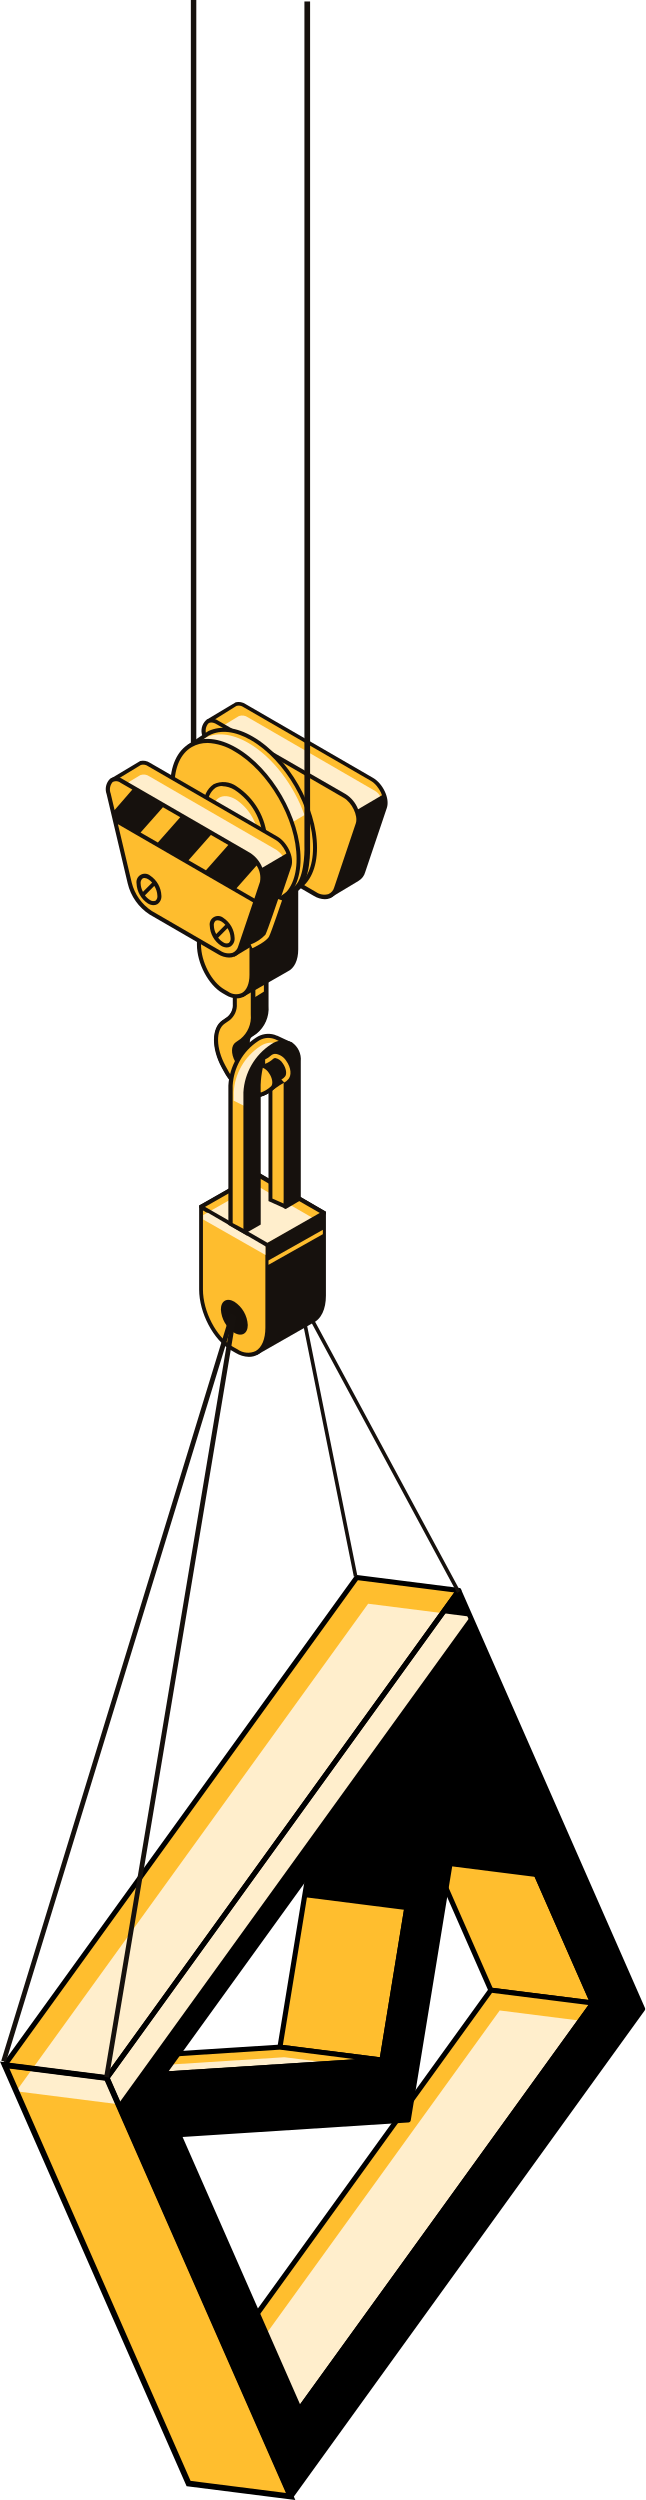
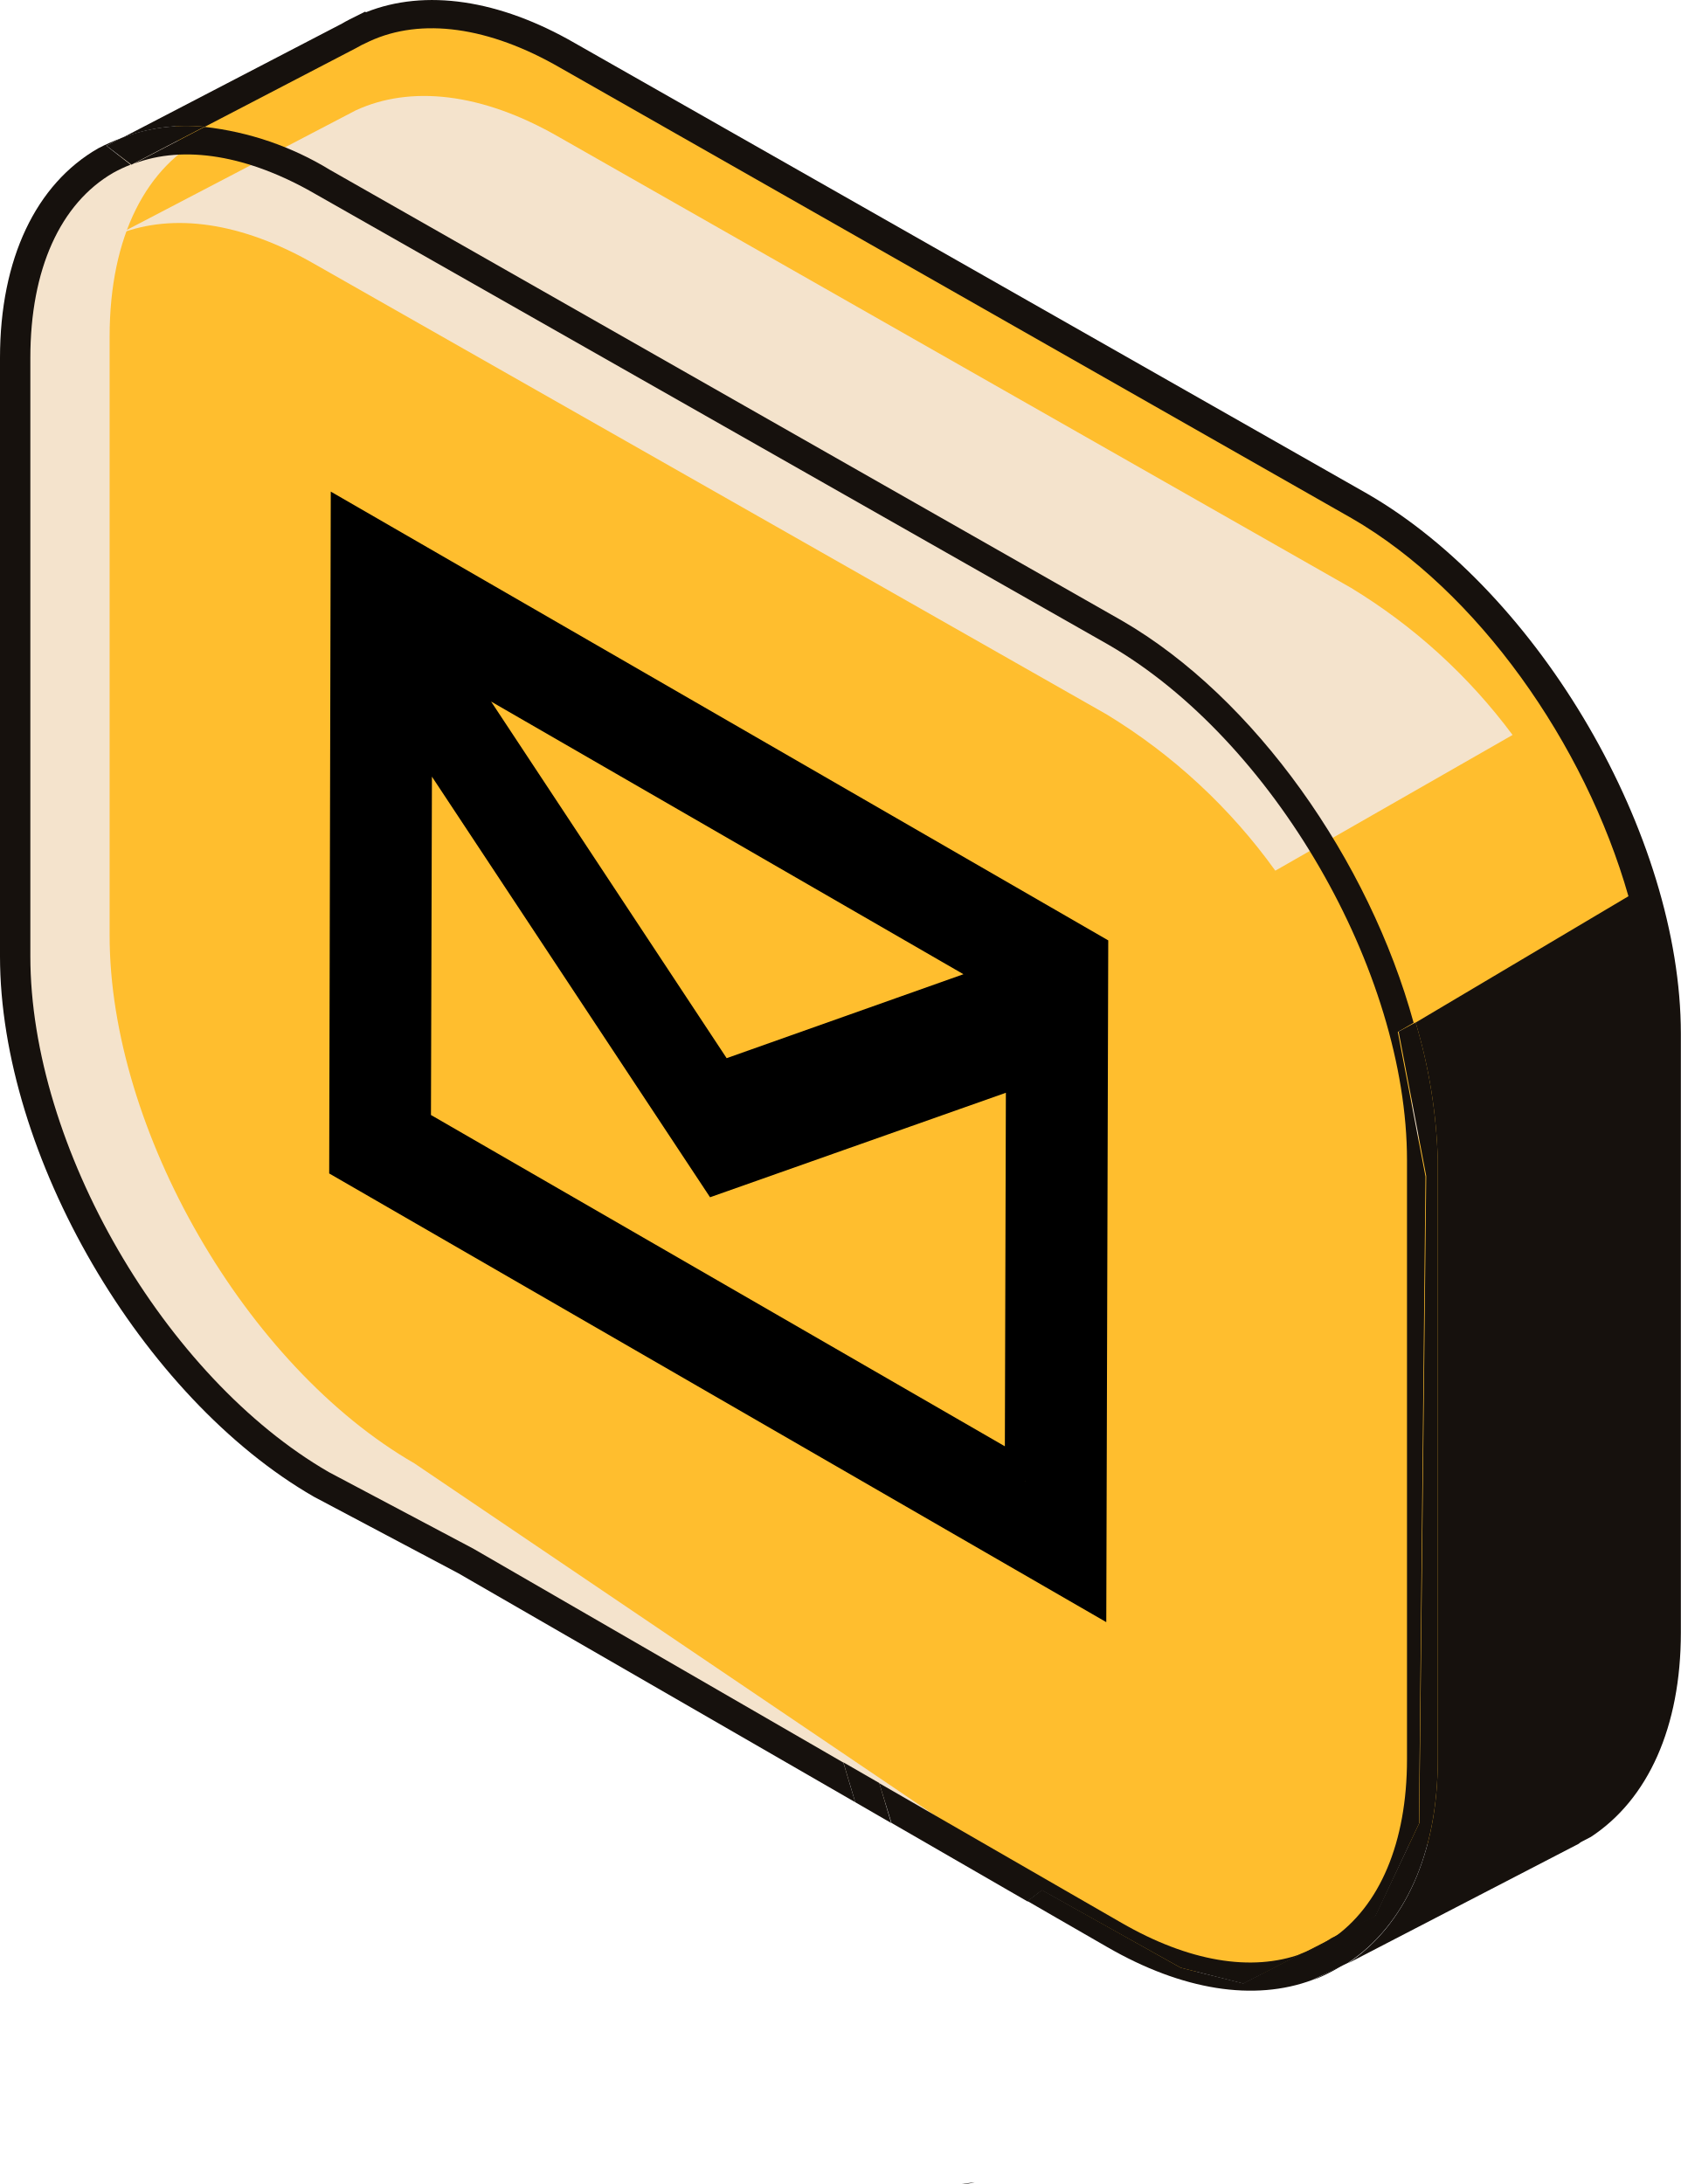
- <svg xmlns="http://www.w3.org/2000/svg" viewBox="0 0 113.69 440.52">
+ <svg xmlns="http://www.w3.org/2000/svg" viewBox="0 0 182.78 237.52">
  <defs>
-     <style>.cls-1{isolation:isolate;}.cls-2{fill:#ffbe2e;}.cls-10,.cls-11,.cls-3,.cls-6{fill:none;}.cls-3,.cls-4,.cls-6{stroke:#000;}.cls-3,.cls-4{stroke-linejoin:round;stroke-width:0.89px;}.cls-5{fill:#fec;}.cls-10,.cls-11,.cls-6{stroke-miterlimit:10;}.cls-6{stroke-width:1.02px;}.cls-7{fill:#16110d;}.cls-8{fill:#febd2e;}.cls-9{fill:#15100c;}.cls-10,.cls-11{stroke:#16110d;}.cls-10{stroke-width:0.85px;}.cls-11{stroke-width:0.64px;}</style>
+     <style>.cls-1{fill:#ffbe2e;}.cls-2{fill:#0d1858;}.cls-3{fill:#f4e3cc;}.cls-4{fill:none;}.cls-5{fill:#16110d;}.cls-6{stroke:#000;stroke-miterlimit:10;stroke-width:4.4px;}</style>
  </defs>
  <g id="Layer_2" data-name="Layer 2">
    <g id="Contact">
-       <g class="cls-1">
-         <polygon class="cls-2" points="83.2 304.55 65.22 302.27 86.49 350.68 104.47 352.95 83.2 304.55" />
-         <polygon class="cls-3" points="83.2 304.55 65.22 302.27 86.49 350.68 104.47 352.95 83.2 304.55" />
-         <polygon class="cls-4" points="83.2 304.55 65.22 302.27 76.62 328.04 94.6 330.31 83.2 304.55" />
-         <polygon class="cls-2" points="78.03 297.33 60.05 295.05 49.33 360.72 67.31 363 78.03 297.33" />
-         <polygon class="cls-3" points="78.03 297.33 60.05 295.05 49.33 360.72 67.31 363 78.03 297.33" />
-         <polygon class="cls-4" points="78.03 297.33 60.05 295.05 53.94 333.88 71.92 336.16 78.03 297.33" />
-         <polygon class="cls-2" points="104.47 352.95 86.49 350.68 34.8 422.27 52.78 424.55 104.47 352.95" />
-         <polygon class="cls-5" points="106.03 356.54 88.05 354.26 36.36 425.86 54.34 428.13 106.03 356.54" />
-         <polygon class="cls-3" points="104.47 352.95 86.49 350.68 34.8 422.27 52.78 424.55 104.47 352.95" />
-         <polygon class="cls-2" points="67.31 363 49.33 360.72 10.85 363.19 28.83 365.47 67.31 363" />
-         <polygon class="cls-5" points="68.08 364.77 50.1 362.5 11.62 364.97 29.6 367.25 68.08 364.77" />
-         <polygon class="cls-3" points="67.31 363 49.33 360.72 10.85 363.19 28.83 365.47 67.31 363" />
-         <path d="M113.24,354l-62,85.91-32.4-73.74,62-85.91ZM52.78,424.55,104.47,353,83.2,304.55l-11.26,69-40.43,2.6,21.27,48.41M28.83,365.47,67.31,363,78,297.33l-49.2,68.14" />
-         <polygon class="cls-2" points="18.81 366.16 0.83 363.88 33.23 437.62 51.21 439.9 18.81 366.16" />
-         <polygon class="cls-2" points="80.84 280.25 62.86 277.97 0.83 363.88 18.81 366.16 80.84 280.25" />
-         <polygon class="cls-5" points="82.86 284.87 64.87 282.59 2.85 368.5 20.83 370.78 82.86 284.87" />
-         <path class="cls-3" d="M113.24,354l-62,85.91-32.4-73.74,62-85.91ZM52.78,424.55,104.47,353,83.2,304.55l-11.26,69-40.43,2.6,21.27,48.41M28.83,365.47,67.31,363,78,297.33l-49.2,68.14" />
-         <polygon class="cls-6" points="18.81 366.16 0.83 363.88 33.23 437.62 51.21 439.9 18.81 366.16" />
-         <polygon class="cls-3" points="80.84 280.25 62.86 277.97 0.83 363.88 18.81 366.16 80.84 280.25" />
-       </g>
      <g id="_Group_" data-name="&lt;Group&gt;">
        <g id="_Group_2" data-name="&lt;Group&gt;">
          <g id="_Group_3" data-name="&lt;Group&gt;">
            <g id="_Group_4" data-name="&lt;Group&gt;">
-               <path id="_Path_" data-name="&lt;Path&gt;" class="cls-7" d="M45.39,206.57l-10.23,5.84,10.09,26.35,9.86-5.63c1.48-.67,2.32-2.43,2.32-4.83V213.52Z" />
              <g id="_Group_5" data-name="&lt;Group&gt;">
-                 <path id="_Path_2" data-name="&lt;Path&gt;" class="cls-8" d="M41.7,238.08l-.81-.47c-3-1.73-5.44-6.38-5.44-10.39V212.66l11.68,6.75V234C47.13,238,44.7,239.81,41.7,238.08Z" />
-                 <path id="_Compound_Path_" data-name="&lt;Compound Path&gt;" class="cls-7" d="M43.86,239.09a4.73,4.73,0,0,1-2.34-.7l-.81-.47c-3.1-1.79-5.62-6.59-5.62-10.7V212.44l.36-.2,12,7V234c0,2.24-.75,4-2.06,4.71A3.11,3.11,0,0,1,43.86,239.09Zm-2-1.32a3.16,3.16,0,0,0,3.2.29c1.08-.62,1.7-2.11,1.7-4.09V219.61l-11-6.33v13.94c0,3.88,2.36,8.4,5.26,10.08Z" />
-               </g>
-             </g>
-             <g id="_Group_6" data-name="&lt;Group&gt;">
-               <polygon id="_Path_3" data-name="&lt;Path&gt;" class="cls-8" points="47.13 219.4 57.08 213.73 45.39 206.98 35.45 212.66 47.13 219.4" />
-               <polygon id="_Path_4" data-name="&lt;Path&gt;" class="cls-5" points="46.77 221.13 46.77 219.21 55.13 214.63 45.06 208.82 35.81 214.1 35.81 214.89 46.77 221.13" />
-               <path id="_Compound_Path_2" data-name="&lt;Compound Path&gt;" class="cls-7" d="M47.13,219.82l-12-7v-.43l10.3-5.87,12,7v.42Zm-11-7.16,11,6.33,9.22-5.26-11-6.33Z" />
-             </g>
-             <g id="_Group_7" data-name="&lt;Group&gt;">
-               <g id="_Group_8" data-name="&lt;Group&gt;">
-                 <g id="_Group_9" data-name="&lt;Group&gt;">
-                   <path id="_Path_5" data-name="&lt;Path&gt;" class="cls-8" d="M65.58,137.35l-22.46-13a1.75,1.75,0,0,0-1.57-.23h0l-4.68,2.8,6.3,9.55,1.39,5.86a8.68,8.68,0,0,0,3.7,5.26l4.8,2.77,5.22,7.34L63,154.91h0A2.16,2.16,0,0,0,64,153.54l3.82-11.33C68.32,140.7,67.18,138.27,65.58,137.35Z" />
-                   <path id="_Path_6" data-name="&lt;Path&gt;" class="cls-5" d="M66.14,139.4l-22.46-13a1.75,1.75,0,0,0-1.57-.23h0L37.44,129l6.3,9.55,1.39,5.86a8.68,8.68,0,0,0,3.7,5.26l4.8,2.77,2.88,3.64L61,154l.17-.74a2.16,2.16,0,0,0,1.05-1.36l5.07-7C67.79,143.41,67.74,140.32,66.14,139.4Z" />
-                   <path id="_Compound_Path_3" data-name="&lt;Compound Path&gt;" class="cls-7" d="M58.18,158.22l-5.37-7.55-4.73-2.73a9,9,0,0,1-3.87-5.49l-1.37-5.8-6.47-9.81,5.17-3.09,0,0a2.2,2.2,0,0,1,1.72.31l22.46,13c1.74,1,3,3.62,2.45,5.28l-3.82,11.34a2.53,2.53,0,0,1-1.13,1.51l-.08.05Zm-20.8-31.16,6.14,9.35,1.39,5.86a8.39,8.39,0,0,0,3.53,5l4.91,2.87,5,7.07,4.45-2.69a1.8,1.8,0,0,0,.87-1.14l3.82-11.34c.4-1.32-.69-3.61-2.13-4.44l-22.46-13a1.44,1.44,0,0,0-1.24-.21Z" />
-                 </g>
-                 <path id="_Path_7" data-name="&lt;Path&gt;" class="cls-8" d="M55.5,157.49l-12.07-7a8.68,8.68,0,0,1-3.7-5.26L36,129.55c-.49-2.06.66-3.21,2.28-2.27l22.46,13c1.6.92,2.74,3.36,2.29,4.86l-3.82,11.33C58.73,158.05,57.22,158.48,55.5,157.49Z" />
-               </g>
-               <path id="_Compound_Path_4" data-name="&lt;Compound Path&gt;" class="cls-7" d="M67.93,142.22l-.22-2.33-4.61,2.71a5.5,5.5,0,0,0-2.17-2.66L38.47,127a2,2,0,0,0-2.19-.07,2.58,2.58,0,0,0-.62,2.74l3.71,15.71a9,9,0,0,0,3.87,5.49l12.07,7a3.89,3.89,0,0,0,1.92.58,2.42,2.42,0,0,0,.9-.16,2.29,2.29,0,0,0,1.17-1.06l4.26-2.64ZM57.87,157.55a2.58,2.58,0,0,1-2.19-.37l-12.07-7a8.39,8.39,0,0,1-3.53-5l-3.71-15.71a2,2,0,0,1,.34-2,.85.85,0,0,1,.52-.16,1.82,1.82,0,0,1,.89.28l22.46,13c1.43.83,2.53,3.11,2.13,4.44l-3.82,11.34A1.77,1.77,0,0,1,57.87,157.55Z" />
-               <g id="_Group_10" data-name="&lt;Group&gt;">
-                 <g id="_Group_11" data-name="&lt;Group&gt;">
-                   <path id="_Path_8" data-name="&lt;Path&gt;" class="cls-8" d="M50,187.27c-.7-1-1.66-1.34-2.17-.85a4.15,4.15,0,0,1-1.34.84c-.57.22-1.46-.34-1.95-1.23l-.39-.71c-.65-1.19-.65-2.44,0-2.89l.86-.6a5.37,5.37,0,0,0,2-4.6v-4.77l-3.18-1.84-2.31,1.51.91,6-.61.42c-1.27.89-1.61,2.94-1,5.23l-.59,1.29,3.35,5.42,3.85,1.61,1.74-1.2a5.59,5.59,0,0,0,1.21-.83C50.87,189.6,50.73,188.31,50,187.27Z" />
-                   <path id="_Compound_Path_5" data-name="&lt;Compound Path&gt;" class="cls-7" d="M47.4,192.55l-4.14-1.72-3.52-5.68.62-1.35c-.6-2.46-.15-4.56,1.19-5.49L42,178l-.92-6.05,2.69-1.76,3.55,2.05v5a5.71,5.71,0,0,1-2.11,4.9l-.87.6c-.42.29-.49,1.3.12,2.42l.39.71c.42.77,1.15,1.2,1.5,1.07a3.81,3.81,0,0,0,1.22-.76,1.16,1.16,0,0,1,.94-.3,2.71,2.71,0,0,1,1.77,1.21h0c.87,1.2,1,2.66.3,3.32a5.86,5.86,0,0,1-1.29.89Zm-3.65-2.3,3.57,1.49,1.58-1.08a5.38,5.38,0,0,0,1.17-.8c.38-.35.29-1.44-.39-2.37a2,2,0,0,0-1.26-.91.45.45,0,0,0-.38.11,4.5,4.5,0,0,1-1.45.91c-.74.29-1.81-.34-2.39-1.4l-.39-.71c-.75-1.38-.71-2.79.1-3.36l.87-.6a5,5,0,0,0,1.81-4.31v-4.56L43.77,171l-1.93,1.26.91,6-.79.55c-1.11.77-1.45,2.63-.87,4.85l0,.12-.57,1.23Z" />
-                 </g>
-                 <g id="_Group_12" data-name="&lt;Group&gt;">
-                   <path id="_Path_9" data-name="&lt;Path&gt;" class="cls-8" d="M44.15,188.76c-.57.22-1.46-.34-1.95-1.23l-.39-.71c-.65-1.19-.65-2.44,0-2.89l.87-.6a5.37,5.37,0,0,0,2-4.6V174l-3.18-1.84v4.77a3,3,0,0,1-1.14,2.61l-.87.6c-1.75,1.22-1.74,4.62,0,7.85l.39.71a9.39,9.39,0,0,0,3.36,3.61,3.51,3.51,0,0,0,3,.48A5.65,5.65,0,0,0,48,191.63c.56-.52.41-1.81-.34-2.85h0c-.7-1-1.66-1.34-2.17-.85A4.15,4.15,0,0,1,44.15,188.76Z" />
-                   <path id="_Compound_Path_6" data-name="&lt;Compound Path&gt;" class="cls-7" d="M45.31,193.27a4.62,4.62,0,0,1-2.27-.69,9.8,9.8,0,0,1-3.5-3.75l-.39-.71c-1.86-3.41-1.82-7,.08-8.31l.87-.6a2.7,2.7,0,0,0,1-2.32V171.5l3.9,2.25v5a5.71,5.71,0,0,1-2.11,4.9l-.86.6c-.42.29-.49,1.3.12,2.42l.39.71c.42.77,1.15,1.21,1.5,1.07h0a3.79,3.79,0,0,0,1.22-.76,1.16,1.16,0,0,1,.94-.3A2.72,2.72,0,0,1,48,188.57c.87,1.2,1,2.66.3,3.32a6,6,0,0,1-1.93,1.2A2.76,2.76,0,0,1,45.31,193.27Zm-3.5-20.53v4.14a3.39,3.39,0,0,1-1.29,2.91l-.87.6c-1.58,1.1-1.52,4.34.13,7.38l.39.71A9.08,9.08,0,0,0,43.41,192a3.16,3.16,0,0,0,2.66.46,5.3,5.3,0,0,0,1.7-1.06c.38-.35.29-1.44-.39-2.37a2,2,0,0,0-1.26-.91.45.45,0,0,0-.38.11,4.5,4.5,0,0,1-1.45.91h0c-.74.29-1.82-.34-2.39-1.4L41.5,187c-.75-1.38-.71-2.79.1-3.36l.86-.6a5,5,0,0,0,1.81-4.31v-4.56Z" />
-                 </g>
-               </g>
-               <g id="_Group_13" data-name="&lt;Group&gt;">
-                 <path id="_Compound_Path_7" data-name="&lt;Compound Path&gt;" class="cls-7" d="M50.18,187.06a2.71,2.71,0,0,0-1.77-1.21,1.16,1.16,0,0,0-.94.3,3.8,3.8,0,0,1-1.22.76c-.35.13-1.08-.3-1.5-1.07l-.39-.71c-.61-1.12-.54-2.13-.12-2.42l.86-.6a5.71,5.71,0,0,0,2.11-4.9v-5l-3.55-2.05L41,171.95l.92,6.05-.43.3c-1.34.93-1.79,3-1.19,5.49l-.62,1.35,3.52,5.68,4.14,1.72,1.87-1.28a5.9,5.9,0,0,0,1.29-.89C51.18,189.72,51.05,188.26,50.18,187.06Zm-6.49-16,2.81,1.62v2.05l-1.95,1.21-2.74-3.27-.05-.35Z" />
-                 <g id="_Group_14" data-name="&lt;Group&gt;">
-                   <path id="_Path_10" data-name="&lt;Path&gt;" class="cls-8" d="M44.07,188.76c-.57.22-1.46-.34-1.95-1.23l-.39-.71c-.65-1.19-.65-2.44,0-2.89l.87-.6a5.37,5.37,0,0,0,2-4.6V174l-3.18-1.84v4.77a3,3,0,0,1-1.14,2.61l-.87.6c-1.75,1.22-1.74,4.62,0,7.85l.39.71a9.39,9.39,0,0,0,3.36,3.61,3.5,3.5,0,0,0,3,.48,5.65,5.65,0,0,0,1.81-1.13c.56-.52.41-1.81-.34-2.85h0c-.7-1-1.66-1.34-2.17-.85A4.15,4.15,0,0,1,44.07,188.76Z" />
-                   <path id="_Compound_Path_8" data-name="&lt;Compound Path&gt;" class="cls-7" d="M45.23,193.27a4.61,4.61,0,0,1-2.27-.69,9.79,9.79,0,0,1-3.5-3.75l-.39-.71c-1.86-3.41-1.82-7,.08-8.31l.87-.6a2.7,2.7,0,0,0,1-2.32V171.5l3.9,2.25v5a5.71,5.71,0,0,1-2.11,4.9l-.86.6c-.42.29-.49,1.3.12,2.42l.39.71c.42.77,1.15,1.21,1.5,1.07h0a3.79,3.79,0,0,0,1.22-.76,1.17,1.17,0,0,1,.94-.3,2.72,2.72,0,0,1,1.77,1.21c.87,1.2,1,2.66.3,3.32a6,6,0,0,1-1.93,1.2A2.76,2.76,0,0,1,45.23,193.27Zm-3.5-20.53v4.14a3.39,3.39,0,0,1-1.29,2.91l-.87.6c-1.58,1.1-1.52,4.34.14,7.38l.39.71A9.06,9.06,0,0,0,43.32,192a3.16,3.16,0,0,0,2.66.46,5.29,5.29,0,0,0,1.7-1.06c.38-.35.29-1.44-.39-2.37a2,2,0,0,0-1.26-.91.45.45,0,0,0-.38.11,4.5,4.5,0,0,1-1.45.91h0c-.74.29-1.82-.34-2.39-1.4l-.39-.71c-.75-1.38-.71-2.79.1-3.36l.86-.6a5,5,0,0,0,1.81-4.31v-4.56Z" />
-                 </g>
-               </g>
-               <g id="_Group_15" data-name="&lt;Group&gt;">
-                 <path id="_Path_11" data-name="&lt;Path&gt;" class="cls-7" d="M42.94,150l-8.32,4.75,8.17,20.94,7.88-4.5c1.2-.55,1.88-2,1.88-3.9V155.55Z" />
-                 <g id="_Group_16" data-name="&lt;Group&gt;">
-                   <path id="_Path_12" data-name="&lt;Path&gt;" class="cls-8" d="M40,175l-.64-.37c-2.38-1.37-4.31-5.06-4.31-8.23V154.91l9.25,5.34v11.54C44.32,175,42.39,176.42,40,175Z" />
-                   <path id="_Compound_Path_9" data-name="&lt;Compound Path&gt;" class="cls-7" d="M41.72,175.92a3.82,3.82,0,0,1-1.89-.56l-.64-.37c-2.47-1.43-4.49-5.26-4.49-8.54V154.29l10,5.76v11.74c0,1.8-.61,3.18-1.67,3.79A2.54,2.54,0,0,1,41.72,175.92Zm-6.3-20.39v10.91c0,3.05,1.85,6.6,4.13,7.92l.64.37a2.43,2.43,0,0,0,2.46.23c.83-.48,1.31-1.64,1.31-3.17V160.46Z" />
-                 </g>
-               </g>
-               <g id="_Group_17" data-name="&lt;Group&gt;">
-                 <rect id="_Path_13" data-name="&lt;Path&gt;" class="cls-7" x="33.63" width="0.96" height="135.68" />
-               </g>
-               <g id="_Group_18" data-name="&lt;Group&gt;">
-                 <g id="_Group_19" data-name="&lt;Group&gt;">
-                   <path id="_Path_14" data-name="&lt;Path&gt;" class="cls-8" d="M44.4,130.11c-3-1.71-5.64-1.91-7.63-.89h0a10.89,10.89,0,0,0-1,.66l-2.21,1.48.65.57a10.5,10.5,0,0,0-.94,4.61c0,7.09,5,15.71,11.12,19.26s11.12.67,11.12-6.42S50.54,133.65,44.4,130.11Z" />
-                   <path id="_Path_15" data-name="&lt;Path&gt;" class="cls-5" d="M38.84,152.41l14.81-8.79c-1.84-5.22-5.58-10.22-9.89-12.71-3-1.71-5.64-1.91-7.63-.89h0a10.9,10.9,0,0,0-1,.66l-2.21,1.48.65.57a10.5,10.5,0,0,0-.94,4.61C32.63,142.37,35.17,148.19,38.84,152.41Z" />
-                   <path id="_Compound_Path_10" data-name="&lt;Compound Path&gt;" class="cls-7" d="M49.37,157.67a10.46,10.46,0,0,1-5.15-1.57c-6.23-3.6-11.3-12.38-11.3-19.57a11.07,11.07,0,0,1,.86-4.51l-.8-.7,2.6-1.74a10.9,10.9,0,0,1,1-.67l.16-.1h0c2.17-1,4.93-.69,7.82,1,6.23,3.6,11.3,12.38,11.3,19.57,0,3.56-1.22,6.23-3.44,7.51A6.07,6.07,0,0,1,49.37,157.67ZM34.15,131.39l.51.44-.12.25a10.14,10.14,0,0,0-.9,4.45c0,7,4.91,15.46,10.94,18.95,2.85,1.65,5.52,1.92,7.5.78s3.08-3.59,3.08-6.89c0-7-4.91-15.46-10.94-18.95-2.73-1.58-5.32-1.89-7.29-.88l-.14.07a8.65,8.65,0,0,0-.78.53Z" />
-                 </g>
-                 <g id="_Group_20" data-name="&lt;Group&gt;">
-                   <g id="_Group_21" data-name="&lt;Group&gt;">
-                     <path id="_Path_16" data-name="&lt;Path&gt;" class="cls-8" d="M52.63,151.34c0,7.09-5,10-11.12,6.42S30.39,145.59,30.39,138.5s5-10,11.12-6.42S52.63,144.24,52.63,151.34Z" />
-                     <path id="_Compound_Path_11" data-name="&lt;Compound Path&gt;" class="cls-7" d="M46.47,159.64a10.46,10.46,0,0,1-5.15-1.57C35.1,154.47,30,145.69,30,138.5c0-3.56,1.22-6.23,3.44-7.51s5.13-1,8.22.78c6.23,3.6,11.3,12.38,11.3,19.57,0,3.56-1.22,6.23-3.44,7.51A6.07,6.07,0,0,1,46.47,159.64Zm-9.93-28.72a5.36,5.36,0,0,0-2.72.7c-2,1.15-3.08,3.59-3.08,6.89,0,7,4.91,15.46,10.94,18.95,2.85,1.65,5.52,1.92,7.5.78s3.08-3.59,3.08-6.89c0-7-4.91-15.46-10.94-18.95A9.75,9.75,0,0,0,36.54,130.91Z" />
-                   </g>
-                   <g id="_Group_22" data-name="&lt;Group&gt;">
-                     <path id="_Compound_Path_12" data-name="&lt;Compound Path&gt;" class="cls-7" d="M43.84,152a5.1,5.1,0,0,1-2.51-.76,12,12,0,0,1-5.4-9.36,4,4,0,0,1,1.71-3.69,4,4,0,0,1,4.05.37,12,12,0,0,1,5.4,9.36,4,4,0,0,1-1.71,3.69A3,3,0,0,1,43.84,152Zm-4.67-13.5a2.34,2.34,0,0,0-1.18.3,3.34,3.34,0,0,0-1.35,3.07,11.16,11.16,0,0,0,5,8.74A3.33,3.33,0,0,0,45,151a3.34,3.34,0,0,0,1.35-3.07,11.17,11.17,0,0,0-5-8.74A4.4,4.4,0,0,0,39.18,138.53Z" />
-                   </g>
-                   <g id="_Group_23" data-name="&lt;Group&gt;">
-                     <path id="_Path_17" data-name="&lt;Path&gt;" class="cls-5" d="M45.59,147.91c0,2.6-1.83,3.66-4.08,2.35a9,9,0,0,1-4.08-7.06c0-2.6,1.83-3.66,4.08-2.35A9,9,0,0,1,45.59,147.91Z" />
+                 <g id="_Group_6" data-name="&lt;Group&gt;">
+                   <g id="_Group_7" data-name="&lt;Group&gt;">
+                     <path id="_Path_" data-name="&lt;Path&gt;" class="cls-1" d="M110.28,204.83s-19-19.22-19-20,11.34-14.27,11.34-14.27l22.77,25-17.7-26.86c-5.53-8.4-12.45-15.23-19.58-19.35L46.68,125.43c-18.3-10.57-7.28-20.64-7.28-41.77V35.37L10.74,18.05,38,3.88c.24-.15.49-.27.74-.41l.75-.41,0,0C45.4.38,53.15,1.11,61.67,6l86.08,49C166,65.6,180.88,91.3,180.88,112.43v65.13c0,10.45-3.64,17.81-9.52,21.32v0l-.1.06-.27.15" />
                  </g>
                </g>
              </g>
-               <g id="_Group_24" data-name="&lt;Group&gt;">
-                 <path id="_Path_18" data-name="&lt;Path&gt;" class="cls-7" d="M50,158.69l-.55-.78,2.32-1.63c1.73-1.21,1.93-5.68,1.87-7.29V.26h1V149c0,.24.23,6.34-2.28,8.1Z" />
-               </g>
-               <g id="_Group_25" data-name="&lt;Group&gt;">
-                 <g id="_Group_26" data-name="&lt;Group&gt;">
-                   <path id="_Path_19" data-name="&lt;Path&gt;" class="cls-8" d="M48.71,147.69l-22.46-13a1.75,1.75,0,0,0-1.57-.23h0L20,137.29l6.3,9.55,1.39,5.86a8.68,8.68,0,0,0,3.7,5.26l4.8,2.77,5.22,7.34,4.71-2.84h0a2.16,2.16,0,0,0,1.05-1.36L51,152.55C51.45,151,50.3,148.61,48.71,147.69Z" />
-                   <path id="_Path_20" data-name="&lt;Path&gt;" class="cls-5" d="M48.78,149.8l-22.46-13a1.75,1.75,0,0,0-1.57-.23h0l-4.68,2.8,6.3,9.55,1.39,5.86a8.68,8.68,0,0,0,3.7,5.26l4.8,2.77,4.11,2.24,4.71-2.84h0a2.19,2.19,0,0,0,1.05-1.37l4.44-6.24A4.59,4.59,0,0,0,48.78,149.8Z" />
-                   <path id="_Compound_Path_13" data-name="&lt;Compound Path&gt;" class="cls-7" d="M41.31,168.57,35.93,161l-4.73-2.73a9,9,0,0,1-3.87-5.49L26,147l-6.47-9.81,5.17-3.09,0,0a2.2,2.2,0,0,1,1.72.31l22.46,13c1.74,1,3,3.62,2.45,5.28L47.51,164a2.54,2.54,0,0,1-1.13,1.51l-.08.05Zm-20.8-31.16,6.14,9.35L28,152.62a8.39,8.39,0,0,0,3.53,5l4.91,2.87,5,7.07L46,164.92a1.8,1.8,0,0,0,.87-1.14l3.82-11.34c.4-1.32-.69-3.61-2.13-4.44L26.07,135a1.43,1.43,0,0,0-1.24-.21Z" />
-                 </g>
-                 <g id="_Group_27" data-name="&lt;Group&gt;">
-                   <path id="_Path_21" data-name="&lt;Path&gt;" class="cls-8" d="M38.62,167.84l-12.07-7a8.68,8.68,0,0,1-3.7-5.26l-3.71-15.71c-.49-2.06.66-3.2,2.28-2.27l22.46,13c1.6.92,2.74,3.36,2.29,4.86l-3.82,11.33C41.86,168.4,40.34,168.83,38.62,167.84Z" />
-                   <path id="_Path_22" data-name="&lt;Path&gt;" class="cls-8" d="M25.11,157.74l2.18-2.2Z" />
-                   <path id="_Path_23" data-name="&lt;Path&gt;" class="cls-8" d="M38,165.19,40.2,163Z" />
+             </g>
+           </g>
+           <g id="_Group_8" data-name="&lt;Group&gt;">
+             <g id="_Group_9" data-name="&lt;Group&gt;">
+               <g id="_Group_10" data-name="&lt;Group&gt;">
+                 <g id="_Group_11" data-name="&lt;Group&gt;">
+                   <g id="_Group_12" data-name="&lt;Group&gt;">
+                     <polygon id="_Path_2" data-name="&lt;Path&gt;" class="cls-2" points="17.12 20.11 13.88 18.16 14.31 17.93 17.12 20.11" />
+                   </g>
                </g>
              </g>
-               <g id="_Group_28" data-name="&lt;Group&gt;">
-                 <path id="_Path_24" data-name="&lt;Path&gt;" class="cls-8" d="M49.95,185.2l1-1.3-2.29-1.07,0,0-.4-.15a3.52,3.52,0,0,0-2.93.49,10.42,10.42,0,0,0-4.69,8.14v24.44l2.65,1.43,1.24-24.53,1.09-5,1.67-1.71a1.89,1.89,0,0,1,.44,1.32v24.23l2.65,1.18.7-11.68.52-14.38-1.54-.7A5.4,5.4,0,0,0,49.95,185.2Z" />
-                 <path id="_Path_25" data-name="&lt;Path&gt;" class="cls-5" d="M50.5,186.36l1-1.3L49.2,184l0,0-.4-.15a3.52,3.52,0,0,0-2.93.49,10.42,10.42,0,0,0-4.69,8.14v1.47L44,195.35,45,193.79l1.09-5L47.79,187a1.89,1.89,0,0,1,.44,1.32l.19,1.26,2.65,1.18.51,11.29.52-14.38-1.54-.7A5.39,5.39,0,0,0,50.5,186.36Z" />
-                 <path id="_Compound_Path_14" data-name="&lt;Compound Path&gt;" class="cls-7" d="M43.58,217.75l-3.34-1.91V191.29a10.82,10.82,0,0,1,4.87-8.45,3.85,3.85,0,0,1,3.23-.52l.46.18.05,0,2.65,1.24-1.18,1.54c0,.1,0,.21,0,.32l1.56.7-.53,14.62-.62,11.71-.42.36-3-1.35V187.2a2,2,0,0,0-.13-.75l-1.28,1.32-1.07,4.93ZM41,215.52l2,1.06,1.21-24,1.12-5.19,2-2.06.26.27A2.24,2.24,0,0,1,48,187.2v24l2,.88.67-11.17.51-14.13-1.53-.69v-.23a3.9,3.9,0,0,0,0-.49l0-.27.82-1.06-2-.92L48.1,183a3.16,3.16,0,0,0-2.63.46A10,10,0,0,0,41,191.29Z" />
-               </g>
-               <path id="_Path_26" data-name="&lt;Path&gt;" class="cls-7" d="M51.45,183.68a3.63,3.63,0,0,0-3.69.34,10.82,10.82,0,0,0-4.87,8.45V216.7a.48.48,0,0,0,.72.42l2.33-1.34V191.41a4.84,4.84,0,0,1,1.52-3.58c.78-.71,1.53-.95,2-.67a1.34,1.34,0,0,1,.52,1.23v24.47l.38.17L53,211.48V187A3.64,3.64,0,0,0,51.45,183.68Z" />
-               <g id="_Group_29" data-name="&lt;Group&gt;">
-                 <path id="_Path_27" data-name="&lt;Path&gt;" class="cls-7" d="M50.26,187.08a2.71,2.71,0,0,0-1.77-1.21,1.15,1.15,0,0,0-.94.3,3.82,3.82,0,0,1-1.22.76l-.13,0H46l-.1.18a13.07,13.07,0,0,0-.68,4v.51l2.18.91,1.87-1.29a5.85,5.85,0,0,0,1.29-.89C51.27,189.74,51.14,188.28,50.26,187.08Z" />
-                 <g id="_Group_30" data-name="&lt;Group&gt;">
-                   <path id="_Path_28" data-name="&lt;Path&gt;" class="cls-8" d="M46,187.74a16.19,16.19,0,0,0-.47,3.41v1.77a2.34,2.34,0,0,0,.62-.14A5.65,5.65,0,0,0,48,191.65c.56-.52.41-1.81-.34-2.85A2.22,2.22,0,0,0,46,187.74Z" />
-                   <path id="_Compound_Path_15" data-name="&lt;Compound Path&gt;" class="cls-7" d="M45.21,193.31v-2.16a16.37,16.37,0,0,1,.49-3.51l.08-.25h.27A2.56,2.56,0,0,1,48,188.59c.87,1.2,1,2.66.3,3.32a6,6,0,0,1-1.93,1.2,2.66,2.66,0,0,1-.72.16Zm1.1-5.17a17.29,17.29,0,0,0-.38,3v1.34l.13,0a5.3,5.3,0,0,0,1.7-1.06c.38-.35.29-1.44-.39-2.37A2.3,2.3,0,0,0,46.31,188.15Z" />
+             </g>
+           </g>
+           <g id="_Group_13" data-name="&lt;Group&gt;">
+             <g id="_Group_14" data-name="&lt;Group&gt;">
+               <g id="_Group_15" data-name="&lt;Group&gt;">
+                 <g id="_Group_16" data-name="&lt;Group&gt;">
+                   <g id="_Group_17" data-name="&lt;Group&gt;">
+                     <path id="_Path_3" data-name="&lt;Path&gt;" class="cls-3" d="M50.7,169.75l-15.6-8.32C16.8,150.87,2,125.18,2,104V38.92C2,17.79,16.8,9.22,35.1,19.79l86.08,49c18.3,10.57,33.14,36.26,33.14,57.39v65.13c0,21.13-14.83,29.7-33.14,19.13l-5.52-3.18" />
+                   </g>
                </g>
              </g>
-               <g id="_Group_31" data-name="&lt;Group&gt;">
-                 <path id="_Compound_Path_16" data-name="&lt;Compound Path&gt;" class="cls-7" d="M26.46,154.29a1.48,1.48,0,0,0-2.4,1.38,4.44,4.44,0,0,0,2,3.53,2,2,0,0,0,1,.3,1.32,1.32,0,0,0,.66-.17,1.65,1.65,0,0,0,.72-1.51A4.44,4.44,0,0,0,26.46,154.29Zm-1.31.49a.6.6,0,0,1,.3-.07,1.34,1.34,0,0,1,.65.21,2.92,2.92,0,0,1,.71.6l-1.62,1.63a3.33,3.33,0,0,1-.41-1.47A1,1,0,0,1,25.14,154.78Zm2.27,3.93a1,1,0,0,1-1-.13,3.11,3.11,0,0,1-.88-.81l1.65-1.67a3.48,3.48,0,0,1,.54,1.71A1,1,0,0,1,27.41,158.71Z" />
-                 <path id="_Compound_Path_17" data-name="&lt;Compound Path&gt;" class="cls-7" d="M39.36,161.74a1.48,1.48,0,0,0-2.4,1.38,4.44,4.44,0,0,0,2,3.53,2,2,0,0,0,1,.3,1.31,1.31,0,0,0,.66-.17,1.64,1.64,0,0,0,.72-1.51A4.44,4.44,0,0,0,39.36,161.74Zm-1.31.49a.6.6,0,0,1,.3-.07,1.35,1.35,0,0,1,.65.2,2.91,2.91,0,0,1,.71.6l-1.62,1.63a3.33,3.33,0,0,1-.41-1.47A1,1,0,0,1,38,162.23Zm2.27,3.93a1,1,0,0,1-1-.13,3.11,3.11,0,0,1-.88-.81l1.65-1.67a3.49,3.49,0,0,1,.54,1.71A1,1,0,0,1,40.31,166.16Z" />
-                 <path id="_Compound_Path_18" data-name="&lt;Compound Path&gt;" class="cls-7" d="M51,152.55l-.22-2.33-4.56,2.68a5.49,5.49,0,0,0-2.16-2.62l-22.46-13a2,2,0,0,0-2.19-.07,2.58,2.58,0,0,0-.62,2.74l3.71,15.71a9,9,0,0,0,3.87,5.49l12.07,7a3.89,3.89,0,0,0,1.92.58,2.43,2.43,0,0,0,.9-.16,2.31,2.31,0,0,0,1.21-1.13l4.15-2.58Zm-5.17,2.78-1,3-3.15-1.82,3.53-4A3.87,3.87,0,0,1,45.82,155.33Zm-21.06-8.63,3.94-4.46L31.76,144l-3.94,4.46Zm12.39.42,3.07,1.77-3.94,4.46-3.07-1.77Zm-17.32-9.31a1.27,1.27,0,0,1,1.4.12l2.08,1.2-3.13,3.61-.69-2.92A2,2,0,0,1,19.84,137.81ZM41,167.89a2.58,2.58,0,0,1-2.19-.37l-12.07-7a8.38,8.38,0,0,1-3.53-5l-2.43-10.29L44.59,159,42,166.67A1.77,1.77,0,0,1,41,167.89Z" />
-               </g>
-               <g id="_Group_32" data-name="&lt;Group&gt;">
-                 <path id="_Path_29" data-name="&lt;Path&gt;" class="cls-2" d="M44.46,167.08l-.29-.66a7,7,0,0,0,2.6-1.72c.41-.83,2.23-6.22,2.25-6.28l.68.23c-.08.22-1.85,5.49-2.28,6.36S44.71,167,44.46,167.08Z" />
-               </g>
-               <path id="_Path_30" data-name="&lt;Path&gt;" class="cls-8" d="M49.58,190.22l.51.53a2.08,2.08,0,0,0,.64-.51c.71-.66.58-2.12-.3-3.32a2.71,2.71,0,0,0-1.77-1.21,1.15,1.15,0,0,0-.94.3,3.79,3.79,0,0,1-1,.67l0,.78h0a4.51,4.51,0,0,0,1.45-.91h0a.46.46,0,0,1,.38-.11,2,2,0,0,1,1.26.91c.68.93.76,2,.39,2.37A1.9,1.9,0,0,1,49.58,190.22Z" />
-             </g>
-             <g id="_Group_33" data-name="&lt;Group&gt;">
-               <polygon id="_Path_31" data-name="&lt;Path&gt;" class="cls-8" points="47.31 222.87 47.31 222.1 56.89 216.7 56.89 217.47 47.31 222.87" />
            </g>
          </g>
-           <path id="_Path_32" data-name="&lt;Path&gt;" class="cls-9" d="M43.66,233.48c0,1.51-1.06,2.13-2.37,1.37a5.24,5.24,0,0,1-2.37-4.11c0-1.51,1.06-2.13,2.37-1.37A5.24,5.24,0,0,1,43.66,233.48Z" />
+           <g id="_Group_18" data-name="&lt;Group&gt;">
+             <g id="_Group_19" data-name="&lt;Group&gt;">
+               <g id="_Group_20" data-name="&lt;Group&gt;">
+                 <path id="_Path_4" data-name="&lt;Path&gt;" class="cls-1" d="M115.15,206.56l2.85,1.65a86.09,86.09,0,0,0,8.81,6.21H137c4.28,2.47,2.54-2.42,6.3-2,6.48-3.24,10.55-10.81,10.55-21.85V125.49c0-21.13-14.83-46.83-33.13-57.39l-86.08-49a32.28,32.28,0,0,0-12.12-4.32C16,18,11.92,25.58,11.92,36.62v65.13c0,21.13,14.83,46.83,33.13,57.39" />
+               </g>
+             </g>
+           </g>
+           <g id="_Group_21" data-name="&lt;Group&gt;">
+             <g id="_Group_22" data-name="&lt;Group&gt;">
+               <g id="_Group_23" data-name="&lt;Group&gt;">
+                 <g id="_Group_24" data-name="&lt;Group&gt;">
+                   <g id="_Group_25" data-name="&lt;Group&gt;">
+                     <path id="_Path_5" data-name="&lt;Path&gt;" class="cls-3" d="M34.3,28.77C26.2,24.09,18.79,23.18,13,25.42L38.69,12l0,0c5.87-2.71,13.61-2,22.14,2.93l86.08,49a61.92,61.92,0,0,1,17.57,16l-25.8,14.76a62.65,62.65,0,0,0-18.35-17Z" />
+                   </g>
+                 </g>
+               </g>
+             </g>
+           </g>
+           <path class="cls-4" d="M153,191.32V126.19c0-20.61-14.66-45.76-32.51-56.06l-86.15-49C27,16.87,20.08,15.73,14.6,17.8l-.28.13,0,0a15.8,15.8,0,0,0-2,.89c-5.76,3.33-9,10.47-9,20.12V104c0,20.61,14.62,45.76,32.46,56.06l15.65,8.32,40.28,23.24c-1.94-6.42-1.93-6.67-1.93-6.82,0-.65,0-1.33,11.71-15.26l1.14-1.35L113.33,180l-6.88-10.45c-5.39-8.18-12.16-14.88-19.07-18.86L45.7,126.76C27,116,37.44,105.24,37.44,83.65V36.24L16.8,20.11,40.74,34.5V83.65c0,20.61-11.24,30.14,6.61,40.44L88.86,148c7.31,4.22,14.48,11.26,20.13,19.84l17.71,26.86-2.42,1.88-21.58-23.7c-4.33,5.18-8.7,10.57-9.76,12.14.33,1.2,1.31,4.44,2.67,8.87l20.81,12,5.52,3.18c7.28,4.21,14.13,5.37,19.59,3.39l3.39-1.67C150.08,207.29,153,200.42,153,191.32Z" />
+           <path class="cls-4" d="M121.94,67.46c14.51,8.38,26.92,26.13,31.75,43.75l23.39-13.74c-4.73-16.6-16.43-33.22-30.1-41.11L60.9,7.36C53.18,2.9,45.82,1.88,40.18,4.49l-.86.41-.62.34L22.25,13.8a33.28,33.28,0,0,1,13.62,4.66Z" />
+           <path class="cls-5" d="M14.57,17.8l-.28.12,0,0Z" />
+           <path class="cls-5" d="M148.69,53.7,62.53,4.7C54.29-.06,46.23-1.24,39.8,1.33l-.1-.06L38,2.12c-.34.18-.58.3-.8.44L13.27,15a19.7,19.7,0,0,1,9-1.21L38.7,5.24l.62-.34.86-.41c5.65-2.61,13-1.59,20.72,2.87l86.08,49c13.68,7.9,25.37,24.51,30.1,41.11l-23.14,13.74a57.7,57.7,0,0,1,2.41,15v65.13c0,10.27-3.63,18.08-9.77,22.18l25.09-13,.09-.07.07-.06.17-.1,1-.52c6.21-4.08,9.78-11.94,9.78-22.23V112.43C182.78,90.84,167.39,64.5,148.69,53.7Z" />
+           <path class="cls-5" d="M143.84,211.44c.32-.19.64-.39.94-.6l-3.25,1.67A14.5,14.5,0,0,0,143.84,211.44Z" />
+           <path class="cls-5" d="M145.37,214.1c.33-.19.64-.4,1-.61l-3.6,1.85A17.69,17.69,0,0,0,145.37,214.1Z" />
+           <path class="cls-5" d="M51.46,168.42l-15.7-8.32C17.92,149.8,3.3,124.65,3.3,104V38.92c0-9.65,3.27-16.79,9-20.12a15.1,15.1,0,0,1,1.9-.89l-2.63-2.06L13.26,15a20.18,20.18,0,0,0-2.58,1.13C3.93,20,0,28.13,0,38.92V104C0,125.63,15.42,152,34.12,162.77l15.7,8.32L93,196c-.52-1.68-.92-3.1-1.29-4.31Z" />
+           <path class="cls-5" d="M106,237.32l-1.4.2A4.85,4.85,0,0,0,106,237.32Z" />
+           <path class="cls-5" d="M121.94,209.11l-5.52-3.18-20.81-12,1.33,4.32,14.79,8.54,1.57-1.21L128.39,214l6.82,1.73,6.33-3.25C136.07,214.48,129.23,213.32,121.94,209.11Z" />
+           <path class="cls-5" d="M34.33,21.12l86.21,49C138.39,80.43,153,105.58,153,126.19v65.13c0,9.1-3,16-8.13,19.52l4.71-2.45,4.72-10.05.71-70.39L152,112.23l1.72-1c-4.83-17.62-17.24-35.37-31.75-43.75l-86.08-49A33.28,33.28,0,0,0,22.25,13.8l-7.68,4C20,15.73,27,16.87,34.33,21.12Z" />
+           <path class="cls-5" d="M156.35,191.32V126.19a57.7,57.7,0,0,0-2.41-15l-1.85,1,3,15.7-.76,70.39-4.77,10.05-4.78,2.45c-.31.21-.62.41-.95.6a14.52,14.52,0,0,1-2.31,1.07l-6.33,3.25L128.39,214l-15.09-8.46-1.57,1.21,3.15,1.82,5.52,3.18c8.17,4.72,16,5.94,22.33,3.57l3.85-1.85C152.73,209.4,156.35,201.58,156.35,191.32Z" />
+           <path class="cls-5" d="M14.29,17.91h0l7.92-4.12a19.71,19.71,0,0,0-9,1.21l-1.63.85Z" />
+           <path class="cls-5" d="M95.61,193.91l-3.9-2.25L93,196l3.91,2.26Z" />
        </g>
-         <line class="cls-10" x1="41.23" y1="231.86" x2="18.78" y2="366.01" />
-         <line class="cls-10" x1="0.63" y1="363.24" x2="40.97" y2="231.61" />
-         <line class="cls-11" x1="52.83" y1="228.83" x2="62.66" y2="277.75" />
-         <line class="cls-11" x1="80.82" y1="280.53" x2="52.83" y2="228.58" />
      </g>
+       <path class="cls-6" d="M38.16,57.27l80.15,46.27-.2,69.07L38,126.35Zm73.3,103.81.13-45.35L78.1,127.56,44.79,77.18l-.13,45.35,66.79,38.56M110,106.43,46.43,69.73l31.7,48L110,106.43" />
    </g>
  </g>
</svg>
